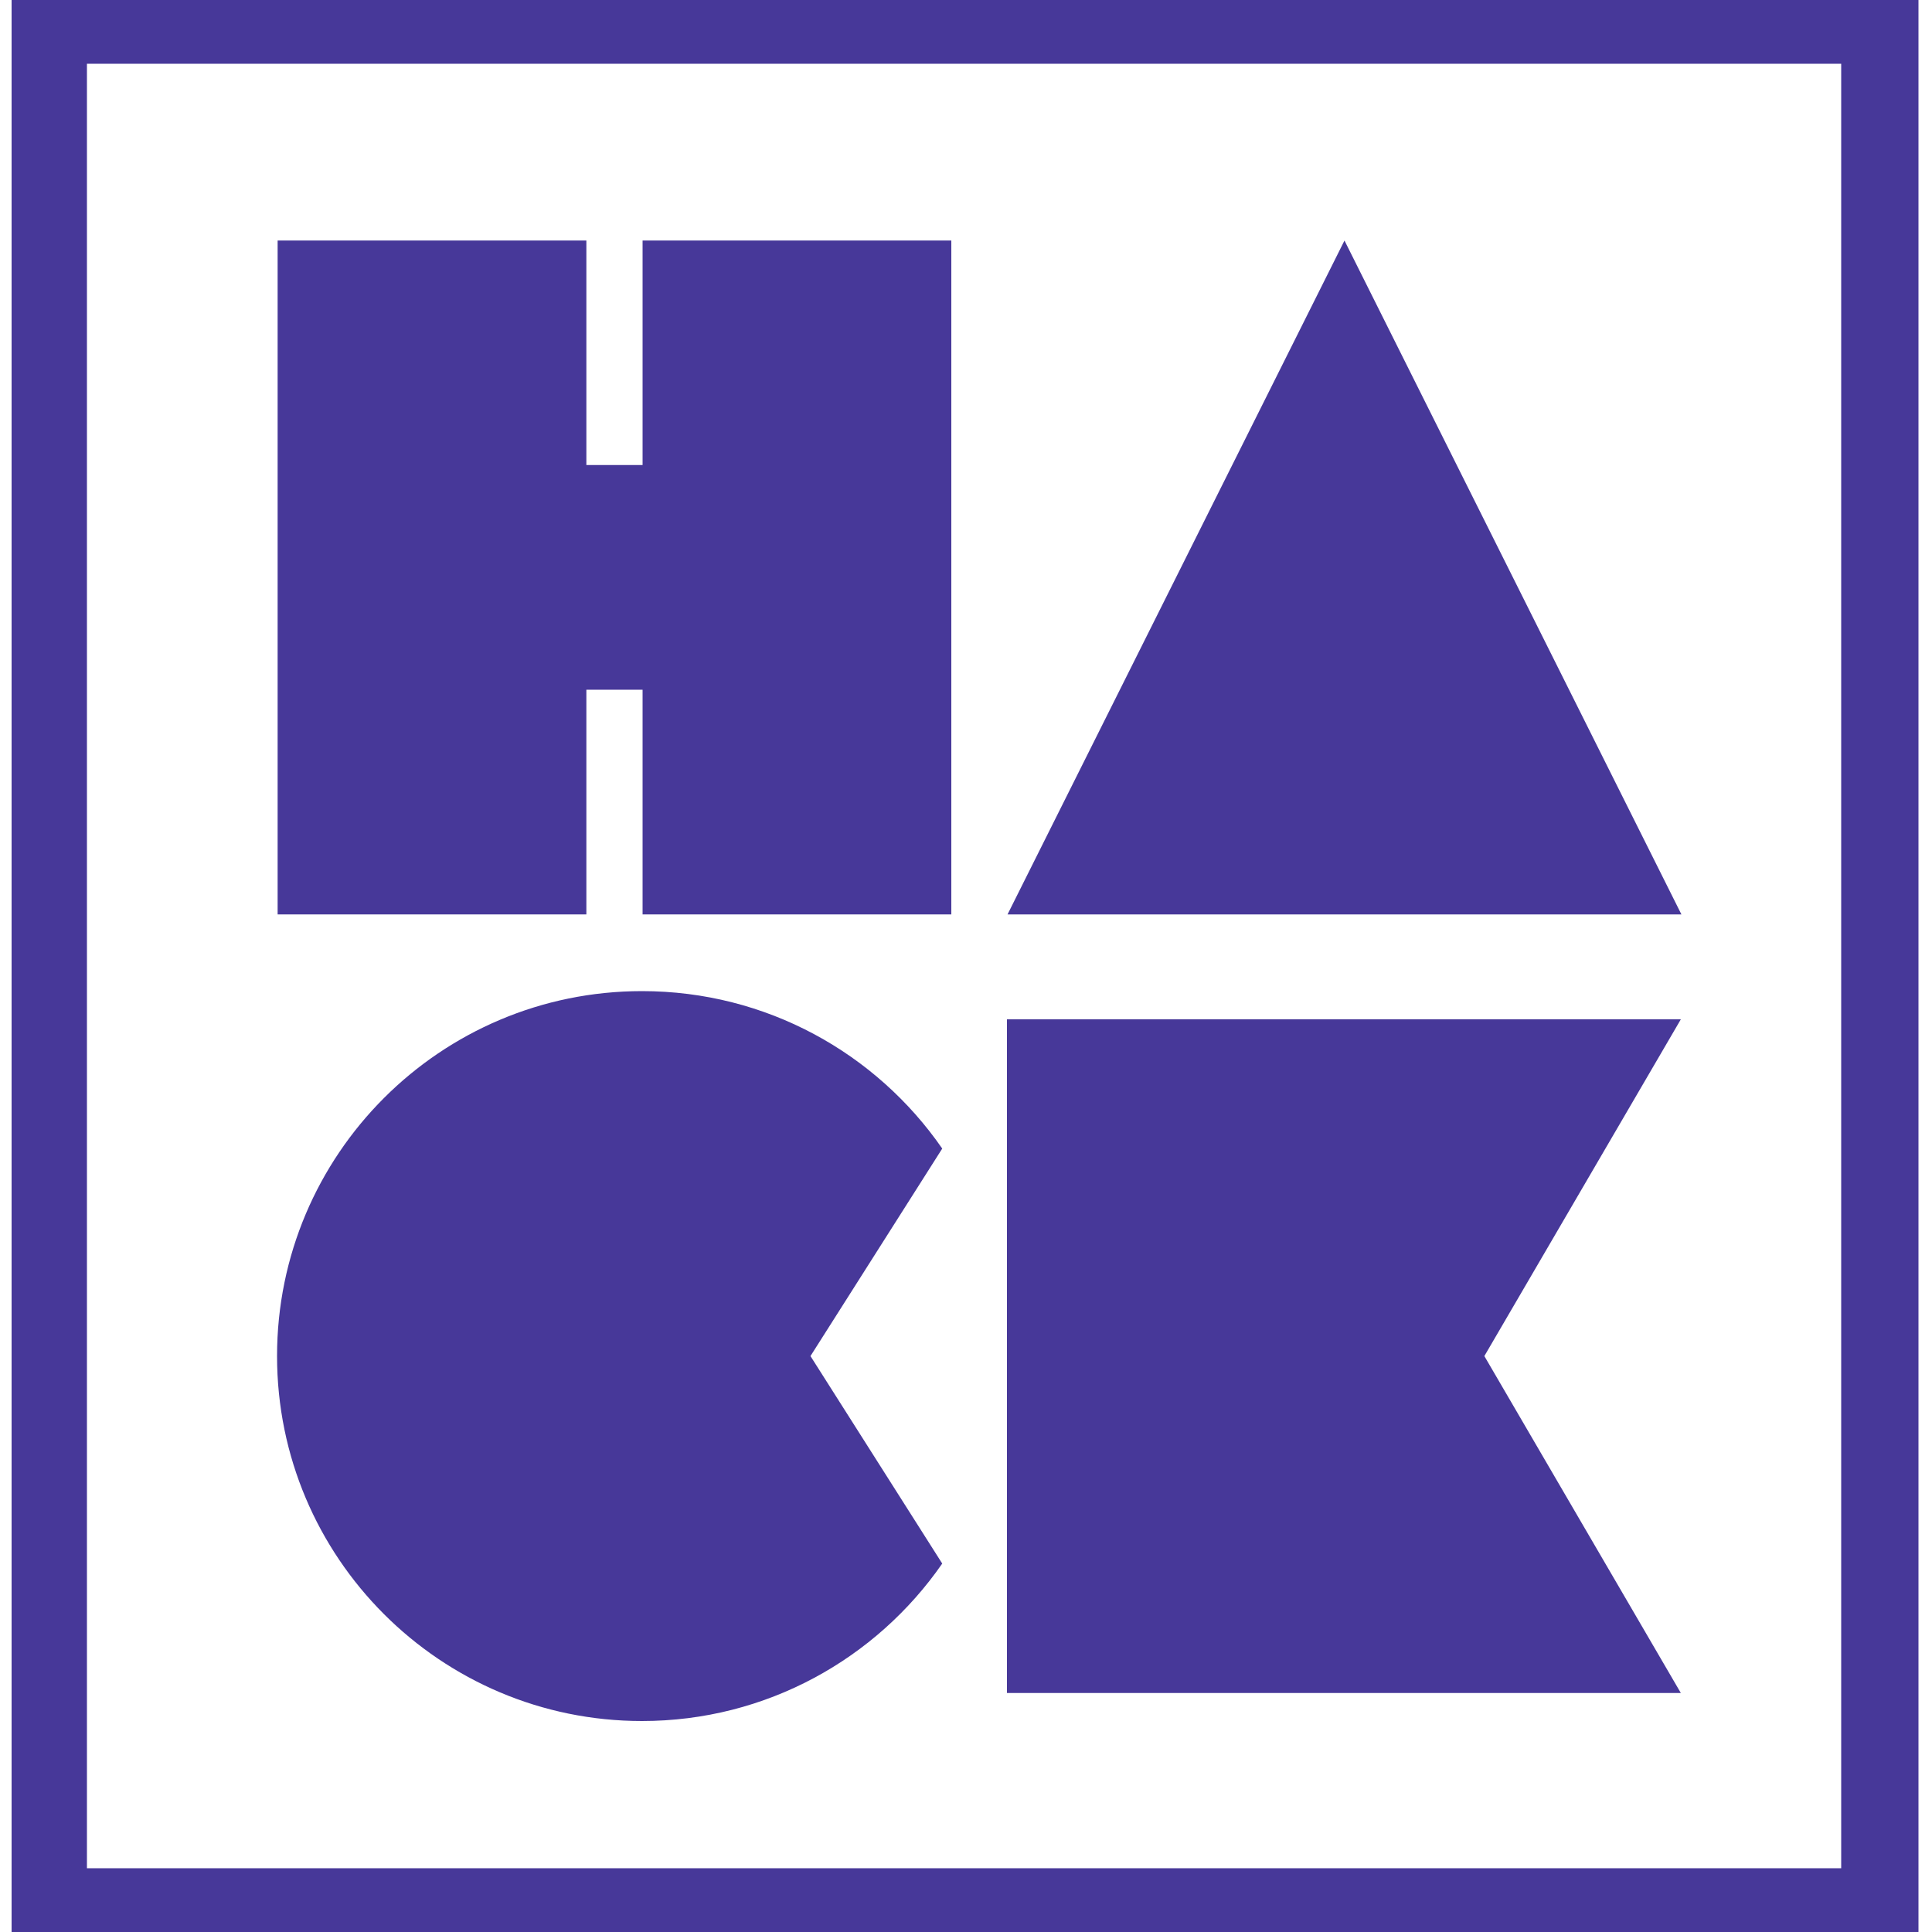
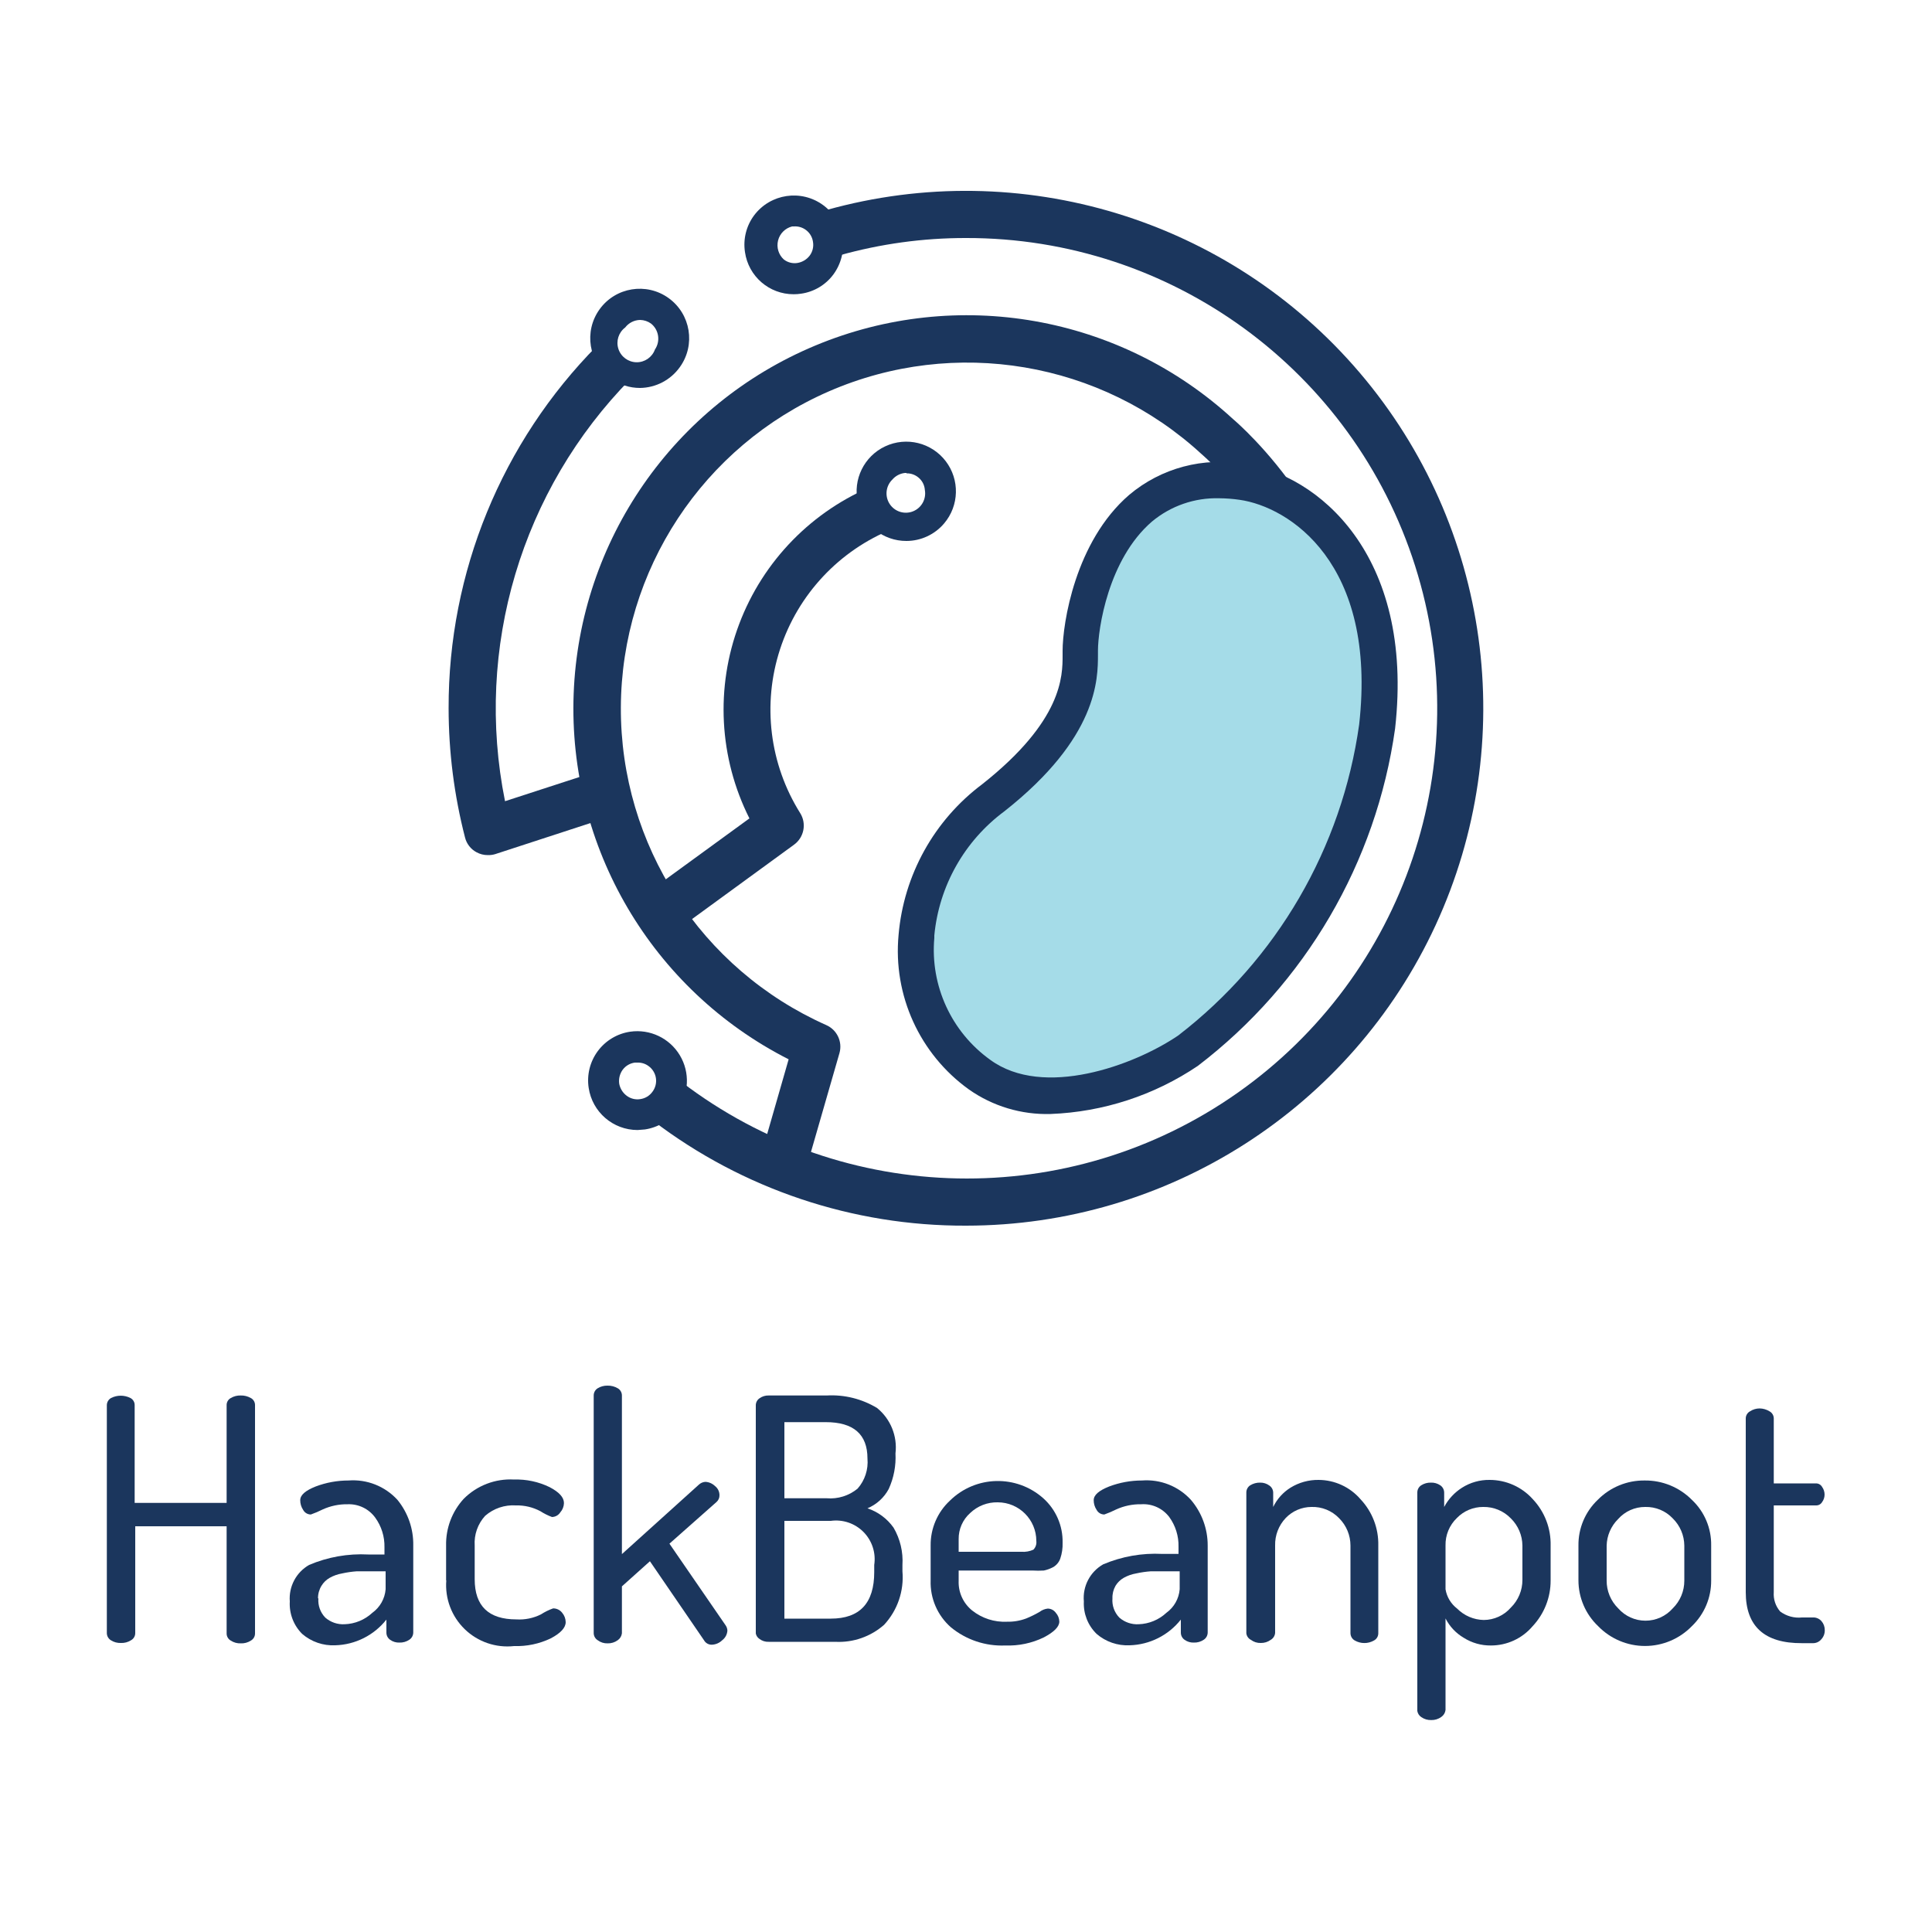
- <svg xmlns="http://www.w3.org/2000/svg" version="1.1" id="Layer_1" x="0px" y="0px" viewBox="0 0 1000 1000" enable-background="new 0 0 1000 1000" xml:space="preserve">
-   <g>
-     <g>
-       <polygon fill="#473899" points="332.6,124.5 332.6,240.7 303.5,240.7 303.5,124.5 143.7,124.5 143.7,473.3 303.5,473.3 303.5,357    332.6,357 332.6,473.3 492.4,473.3 492.4,124.5   " />
-       <polygon fill="#473899" points="521.5,473.3 695.9,124.5 870.3,473.3   " />
-       <g>
-         <polygon fill="#473899" points="521.2,876.3 521.2,527.6 870,527.6 768.3,701.9 870,876.3    " />
-         <path fill="#473899" d="M419.5,701.9l68.2-107.4c-34.1-49.3-91-81.5-155.4-81.5c-104.3,0-188.9,84.6-188.9,188.9     c0,104.3,84.6,188.9,188.9,188.9c64.4,0,121.3-32.3,155.4-81.5L419.5,701.9z" />
-       </g>
-     </g>
-     <path fill="#473899" d="M993,1000H6V0h987V1000z M45,967h908V33H45V967z" />
-   </g>
+ <svg xmlns="http://www.w3.org/2000/svg" id="Layer_1" data-name="Layer 1" viewBox="0 0 100 100">
+   <defs>
+     <style>.cls-1{fill:#1b365d;}.cls-2{fill:#a5dce8;}</style>
+   </defs>
+   <path class="cls-1" d="M5.53,84.54V72.74a.43.43,0,0,1,.22-.38,1.11,1.11,0,0,1,1,0,.41.41,0,0,1,.22.38v5.05h4.76V72.74a.41.41,0,0,1,.22-.38.94.94,0,0,1,.51-.13,1,1,0,0,1,.52.13.41.41,0,0,1,.22.38v11.8a.42.42,0,0,1-.22.38.88.88,0,0,1-.52.14.87.87,0,0,1-.51-.14.42.42,0,0,1-.22-.38V79H7v5.52a.42.42,0,0,1-.22.38.9.9,0,0,1-.52.14.9.9,0,0,1-.52-.14A.44.44,0,0,1,5.53,84.54Z" />
+   <path class="cls-1" d="M15,82.89A2,2,0,0,1,16,81a6.9,6.9,0,0,1,3.06-.54h.84v-.37a2.52,2.52,0,0,0-.48-1.54A1.68,1.68,0,0,0,18,77.86a3,3,0,0,0-1.3.27,5.19,5.19,0,0,1-.61.26.45.45,0,0,1-.4-.24.89.89,0,0,1-.15-.5c0-.27.27-.5.8-.71a4.79,4.79,0,0,1,1.7-.31,3.11,3.11,0,0,1,2.53,1A3.63,3.63,0,0,1,21.39,80v4.5a.45.45,0,0,1-.2.37.86.86,0,0,1-.52.15.77.77,0,0,1-.47-.14.45.45,0,0,1-.2-.37v-.68a3.5,3.5,0,0,1-2.65,1.33,2.44,2.44,0,0,1-1.71-.59A2.19,2.19,0,0,1,15,82.89Zm1.48-.16a1.28,1.28,0,0,0,.36,1,1.4,1.4,0,0,0,1,.34,2.21,2.21,0,0,0,1.43-.59,1.67,1.67,0,0,0,.69-1.22v-.93h-.61c-.34,0-.63,0-.88,0a5.16,5.16,0,0,0-.76.11,2,2,0,0,0-.65.23,1.18,1.18,0,0,0-.42.41A1.22,1.22,0,0,0,16.46,82.73Z" />
+   <path class="cls-1" d="M23.09,81.8V80A3.47,3.47,0,0,1,24,77.58a3.41,3.41,0,0,1,2.61-1,3.93,3.93,0,0,1,1.83.39c.5.26.75.53.75.83a.75.75,0,0,1-.19.48.52.52,0,0,1-.43.24,3.11,3.11,0,0,1-.6-.3,2.55,2.55,0,0,0-1.26-.3,2.2,2.2,0,0,0-1.6.54,2.08,2.08,0,0,0-.54,1.54v1.74c0,1.39.72,2.08,2.16,2.08A2.5,2.5,0,0,0,28,83.56a3,3,0,0,1,.63-.31.58.58,0,0,1,.47.23.76.76,0,0,1,.18.48c0,.29-.26.57-.77.84a4.07,4.07,0,0,1-1.9.4,3.17,3.17,0,0,1-3.51-3.4Z" />
+   <path class="cls-1" d="M30.73,84.54V72.23a.44.44,0,0,1,.2-.37.94.94,0,0,1,.52-.14,1,1,0,0,1,.53.14.43.43,0,0,1,.21.37v8.21l4-3.61a.55.55,0,0,1,.32-.13.77.77,0,0,1,.5.22.59.59,0,0,1,.23.47.45.45,0,0,1-.15.35L34.65,79.9l2.91,4.23a.51.51,0,0,1,.09.27.68.68,0,0,1-.27.5.81.81,0,0,1-.54.23.45.45,0,0,1-.4-.23l-2.8-4.09-1.45,1.3v2.43a.51.51,0,0,1-.22.36.85.85,0,0,1-.52.16.8.8,0,0,1-.51-.16A.44.44,0,0,1,30.73,84.54Z" />
+   <path class="cls-1" d="M39.12,84.55V72.75a.44.44,0,0,1,.2-.38.77.77,0,0,1,.47-.14h3a4.54,4.54,0,0,1,2.61.65,2.63,2.63,0,0,1,.95,2.35A3.94,3.94,0,0,1,46,77.07a2.22,2.22,0,0,1-1.1,1,2.71,2.71,0,0,1,1.35,1,3.41,3.41,0,0,1,.46,1.94v.32a3.61,3.61,0,0,1-.95,2.77,3.54,3.54,0,0,1-2.53.88H39.79a.73.73,0,0,1-.48-.15A.44.44,0,0,1,39.12,84.55Zm1.48-7h2.19a2.22,2.22,0,0,0,1.6-.5,2.08,2.08,0,0,0,.51-1.56c0-1.25-.72-1.88-2.16-1.88H40.6Zm0,6.23H43c1.5,0,2.25-.8,2.25-2.41V81A2,2,0,0,0,43,78.72H40.6Z" />
+   <path class="cls-1" d="M48.17,81.8V80a3.12,3.12,0,0,1,1-2.33A3.54,3.54,0,0,1,54,77.55a3,3,0,0,1,1,2.3,2.29,2.29,0,0,1-.12.82.82.82,0,0,1-.38.45,1.8,1.8,0,0,1-.47.17,4.68,4.68,0,0,1-.59,0H49.62v.53a1.88,1.88,0,0,0,.7,1.54,2.69,2.69,0,0,0,1.8.58,2.64,2.64,0,0,0,1-.17,5.56,5.56,0,0,0,.69-.34.85.85,0,0,1,.42-.17.52.52,0,0,1,.42.22.7.7,0,0,1,.18.45c0,.27-.27.54-.8.82a4.21,4.21,0,0,1-2,.42,4.15,4.15,0,0,1-2.81-.94A3.09,3.09,0,0,1,48.17,81.8Zm1.45-1.48h3.25a1.26,1.26,0,0,0,.62-.11.55.55,0,0,0,.15-.45,2,2,0,0,0-2-2,2,2,0,0,0-1.42.55,1.78,1.78,0,0,0-.6,1.36Z" />
+   <path class="cls-1" d="M56.1,82.89a2,2,0,0,1,1-1.92,6.93,6.93,0,0,1,3.06-.54h.84v-.37a2.52,2.52,0,0,0-.48-1.54,1.68,1.68,0,0,0-1.45-.66,3,3,0,0,0-1.3.27,5.19,5.19,0,0,1-.61.26.45.45,0,0,1-.4-.24.89.89,0,0,1-.15-.5c0-.27.27-.5.8-.71a4.79,4.79,0,0,1,1.7-.31,3.11,3.11,0,0,1,2.53,1A3.63,3.63,0,0,1,62.51,80v4.5a.45.45,0,0,1-.2.37.86.86,0,0,1-.52.15.77.77,0,0,1-.47-.14.45.45,0,0,1-.2-.37v-.68a3.5,3.5,0,0,1-2.65,1.33,2.44,2.44,0,0,1-1.71-.59A2.19,2.19,0,0,1,56.1,82.89Zm1.48-.16a1.28,1.28,0,0,0,.36,1,1.4,1.4,0,0,0,1,.34,2.21,2.21,0,0,0,1.43-.59,1.67,1.67,0,0,0,.69-1.22v-.93h-.61c-.34,0-.63,0-.88,0a5.16,5.16,0,0,0-.76.11,2,2,0,0,0-.65.23,1.18,1.18,0,0,0-.42.41A1.22,1.22,0,0,0,57.58,82.73Z" />
+   <path class="cls-1" d="M64.51,84.54V77.25a.44.44,0,0,1,.2-.37.94.94,0,0,1,.52-.14.78.78,0,0,1,.47.15.45.45,0,0,1,.2.37V78a2.42,2.42,0,0,1,.9-1,2.7,2.7,0,0,1,1.45-.4,2.88,2.88,0,0,1,2.17,1A3.38,3.38,0,0,1,71.34,80v4.53a.42.42,0,0,1-.22.38,1,1,0,0,1-1,0,.44.44,0,0,1-.22-.38V80a2,2,0,0,0-.59-1.42A1.89,1.89,0,0,0,67.88,78a1.85,1.85,0,0,0-1.33.57A2,2,0,0,0,66,80v4.52a.46.46,0,0,1-.23.36.84.84,0,0,1-.51.16.8.8,0,0,1-.51-.16A.44.44,0,0,1,64.51,84.54Z" />
+   <path class="cls-1" d="M73.36,88.56V77.25a.44.44,0,0,1,.2-.37.89.89,0,0,1,.5-.14.81.81,0,0,1,.49.14.46.46,0,0,1,.2.38V78a2.66,2.66,0,0,1,.93-1,2.59,2.59,0,0,1,1.42-.4,3,3,0,0,1,2.24,1A3.38,3.38,0,0,1,80.26,80V81.8a3.44,3.44,0,0,1-.93,2.37,2.82,2.82,0,0,1-2.16,1,2.57,2.57,0,0,1-1.41-.4,2.45,2.45,0,0,1-.94-1v4.74a.51.51,0,0,1-.22.36.85.85,0,0,1-.52.16.85.85,0,0,1-.51-.15A.47.47,0,0,1,73.36,88.56Zm1.46-6.3a1.59,1.59,0,0,0,.6,1,2,2,0,0,0,1.38.59,1.87,1.87,0,0,0,1.4-.64,2,2,0,0,0,.6-1.44V80a2,2,0,0,0-.6-1.41A1.93,1.93,0,0,0,76.77,78a1.88,1.88,0,0,0-1.36.57A1.91,1.91,0,0,0,74.82,80Z" />
+   <path class="cls-1" d="M81.7,81.8V80a3.21,3.21,0,0,1,1-2.37,3.35,3.35,0,0,1,2.43-1,3.39,3.39,0,0,1,2.44,1,3.17,3.17,0,0,1,1,2.37V81.8a3.24,3.24,0,0,1-1,2.37,3.38,3.38,0,0,1-4.85,0A3.27,3.27,0,0,1,81.7,81.8Zm1.46,0a2,2,0,0,0,.6,1.45,1.88,1.88,0,0,0,2.82,0,2,2,0,0,0,.6-1.44V80a2,2,0,0,0-.6-1.41A1.89,1.89,0,0,0,85.16,78a1.86,1.86,0,0,0-1.41.63A2,2,0,0,0,83.16,80Z" />
+   <path class="cls-1" d="M90.36,82.41v-9a.42.42,0,0,1,.22-.36.91.91,0,0,1,.5-.15,1,1,0,0,1,.51.15.42.42,0,0,1,.22.36v3.37H94a.36.36,0,0,1,.31.18.68.68,0,0,1,.13.4.65.65,0,0,1-.13.39.35.35,0,0,1-.31.17H91.81v4.49a1.38,1.38,0,0,0,.33,1,1.61,1.61,0,0,0,1.13.31h.55a.56.56,0,0,1,.46.19.7.7,0,0,1,.17.47.67.67,0,0,1-.18.47.55.55,0,0,1-.45.2h-.55C91.33,85.06,90.36,84.18,90.36,82.41Z" />
+   <path class="cls-1" d="M33.13,20.08a2.52,2.52,0,0,1-1.52-.5A2.56,2.56,0,1,1,35.19,19h0A2.57,2.57,0,0,1,33.13,20.08Zm0-3.52a1,1,0,0,0-.77.39,1,1,0,1,0,1.54,1.14,1,1,0,0,0-.2-1.34A1,1,0,0,0,33.13,16.56Z" />
+   <path class="cls-1" d="M41.08,15.23a2.54,2.54,0,0,1-2.52-2.18,2.54,2.54,0,0,1,.47-1.9,2.57,2.57,0,0,1,3.58-.53,2.52,2.52,0,0,1,1,1.68,2.58,2.58,0,0,1-.47,1.9h0a2.52,2.52,0,0,1-1.67,1A2.55,2.55,0,0,1,41.08,15.23Zm0-3.51H41a1,1,0,0,0-.43,1.71.91.91,0,0,0,.71.18,1,1,0,0,0,.63-.38.93.93,0,0,0,.17-.71.92.92,0,0,0-.37-.62A.93.93,0,0,0,41.09,11.72Z" />
+   <path class="cls-1" d="M33,58.49a2.56,2.56,0,0,1-2.53-2.18,2.55,2.55,0,0,1,2.15-2.91,2.57,2.57,0,0,1,2.44,4.06,2.58,2.58,0,0,1-1.68,1ZM33,55h-.14a.94.94,0,0,0-.63.37,1,1,0,0,0-.18.72,1,1,0,0,0,.38.62.92.92,0,0,0,.71.18.93.93,0,0,0,.63-.38h0a.94.94,0,0,0-.2-1.33A.91.91,0,0,0,33,55Z" />
+   <path class="cls-1" d="M46.92,28a2.57,2.57,0,1,1,1.95-.91A2.56,2.56,0,0,1,46.92,28Zm0-3.52h-.08a1,1,0,0,0-.65.34,1,1,0,1,0,1.68.54.91.91,0,0,0-.34-.65A.93.93,0,0,0,46.92,24.5Z" />
+   <path class="cls-1" d="M41.66,60.72l-2.34-.67,1.5-5.22a20.36,20.36,0,1,1,23-33.14c.24.2,6.85,5.87,6.36,13.73l-2.44-.15c.42-6.65-5.47-11.7-5.53-11.75A17.92,17.92,0,1,0,42.77,53.06a1.22,1.22,0,0,1,.68,1.45Z" />
+   <path class="cls-2" d="M64.29,25c3.16.45,7.95,4,7,12.65a25.55,25.55,0,0,1-9.78,16.8C59.23,55.93,54,58.07,50.7,55.64a8,8,0,0,1-3.27-7.2,10,10,0,0,1,4-7.15c4.78-3.75,4.47-6.48,4.48-7.59C55.91,31.44,57.43,24,64.29,25Z" />
+   <path class="cls-1" d="M54.38,57.66a7,7,0,0,1-4.23-1.27,8.83,8.83,0,0,1-3.64-8,10.91,10.91,0,0,1,4.33-7.8C55,37.3,55,35,55,33.91v-.22c0-1.42.65-5.66,3.44-8.07a7.25,7.25,0,0,1,6-1.59h0c3.68.52,8.79,4.6,7.77,13.68A26.64,26.64,0,0,1,62,55.17,14.63,14.63,0,0,1,54.38,57.66Zm8.73-31.87A5.21,5.21,0,0,0,59.62,27c-2.26,1.95-2.79,5.56-2.79,6.68v.19c0,1.28,0,4.3-4.84,8.12a9.06,9.06,0,0,0-3.63,6.43v.13a7,7,0,0,0,2.9,6.31c2.74,2,7.42.3,9.72-1.26A24.62,24.62,0,0,0,70.35,37.5c.94-8.37-3.64-11.27-6.19-11.63A7.65,7.65,0,0,0,63.11,25.79Z" />
+   <path class="cls-1" d="M25.25,44.26a1.2,1.2,0,0,1-.59-.15,1.19,1.19,0,0,1-.59-.76,26.91,26.91,0,0,1-.85-6.69,26.6,26.6,0,0,1,7.69-18.77l1.74,1.71a24.32,24.32,0,0,0-6.51,21.87L31,39.89l.76,2.32-6.13,2A1.19,1.19,0,0,1,25.25,44.26Z" />
+   <path class="cls-1" d="M50,63.44A26.58,26.58,0,0,1,33.79,58L35.27,56A24.34,24.34,0,1,0,50,12.32a24.1,24.1,0,0,0-6.56.9l-.66-2.35A26.78,26.78,0,1,1,50,63.44Z" />
+   <path class="cls-1" d="M34.82,48.3l-1.44-2,5.41-3.94A12.53,12.53,0,0,1,45.31,25.1l.91,2.27a10.08,10.08,0,0,0-4.8,14.72,1.22,1.22,0,0,1-.32,1.63Z" />
</svg>
